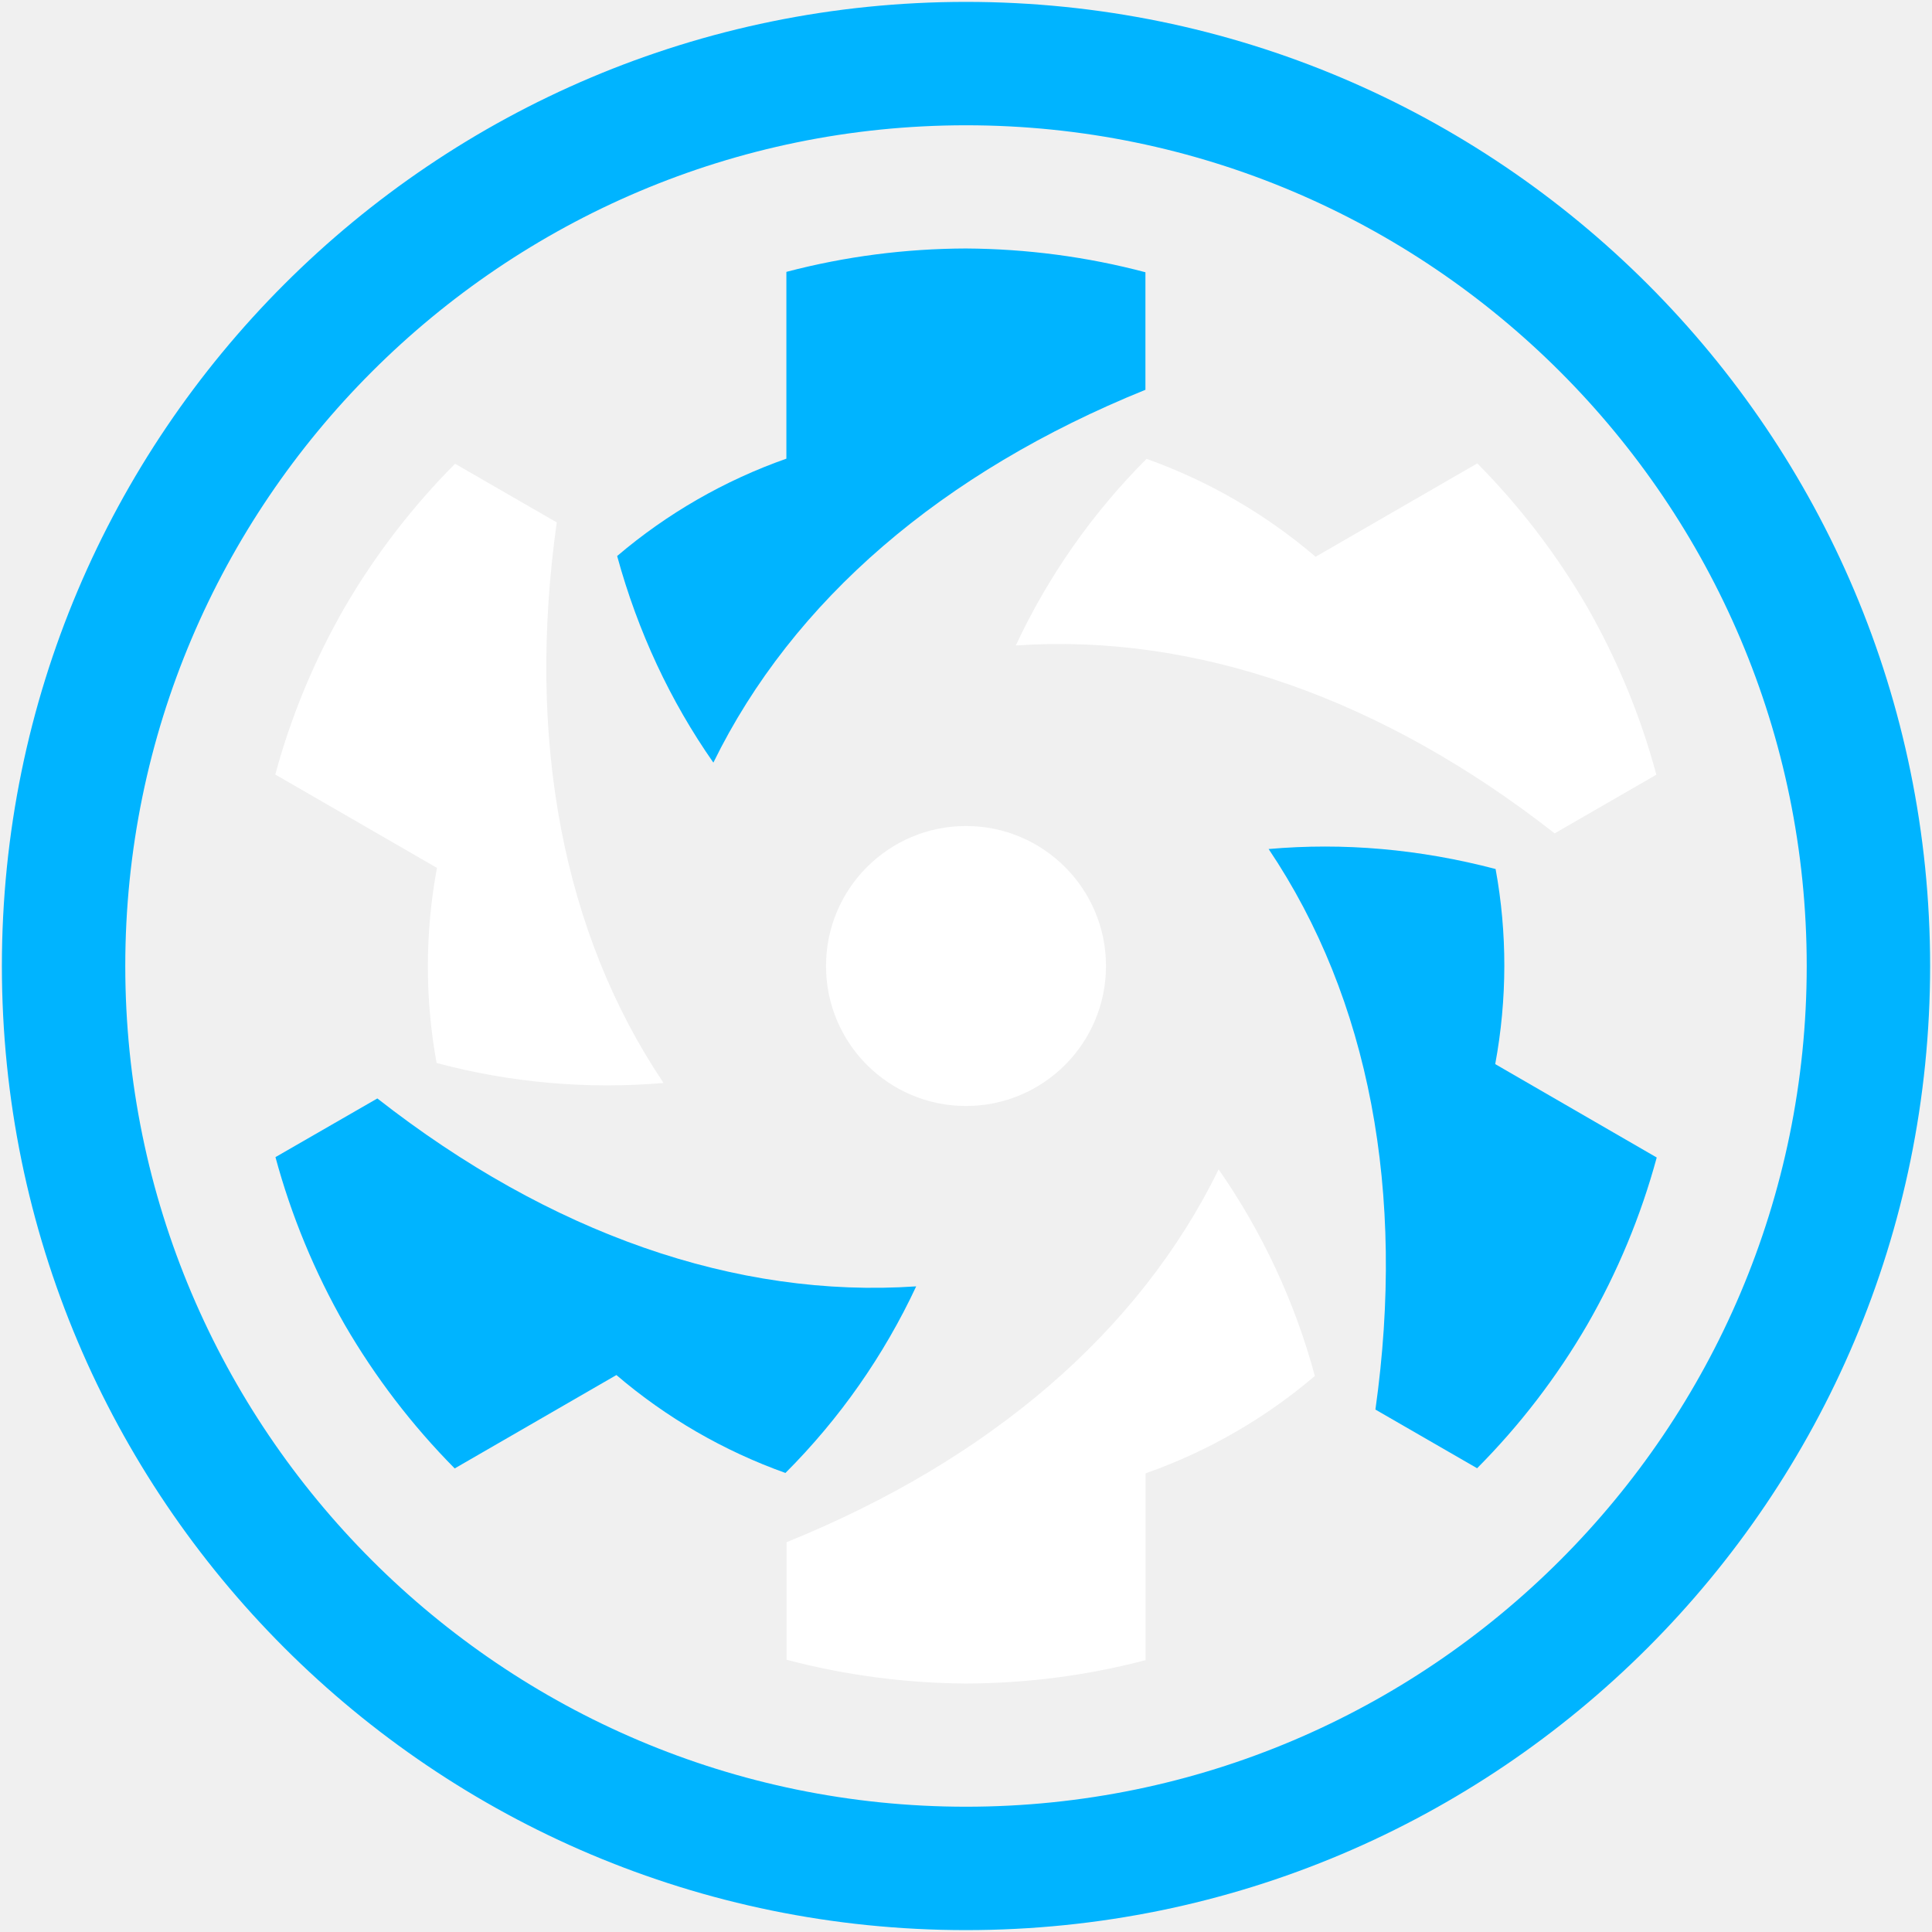
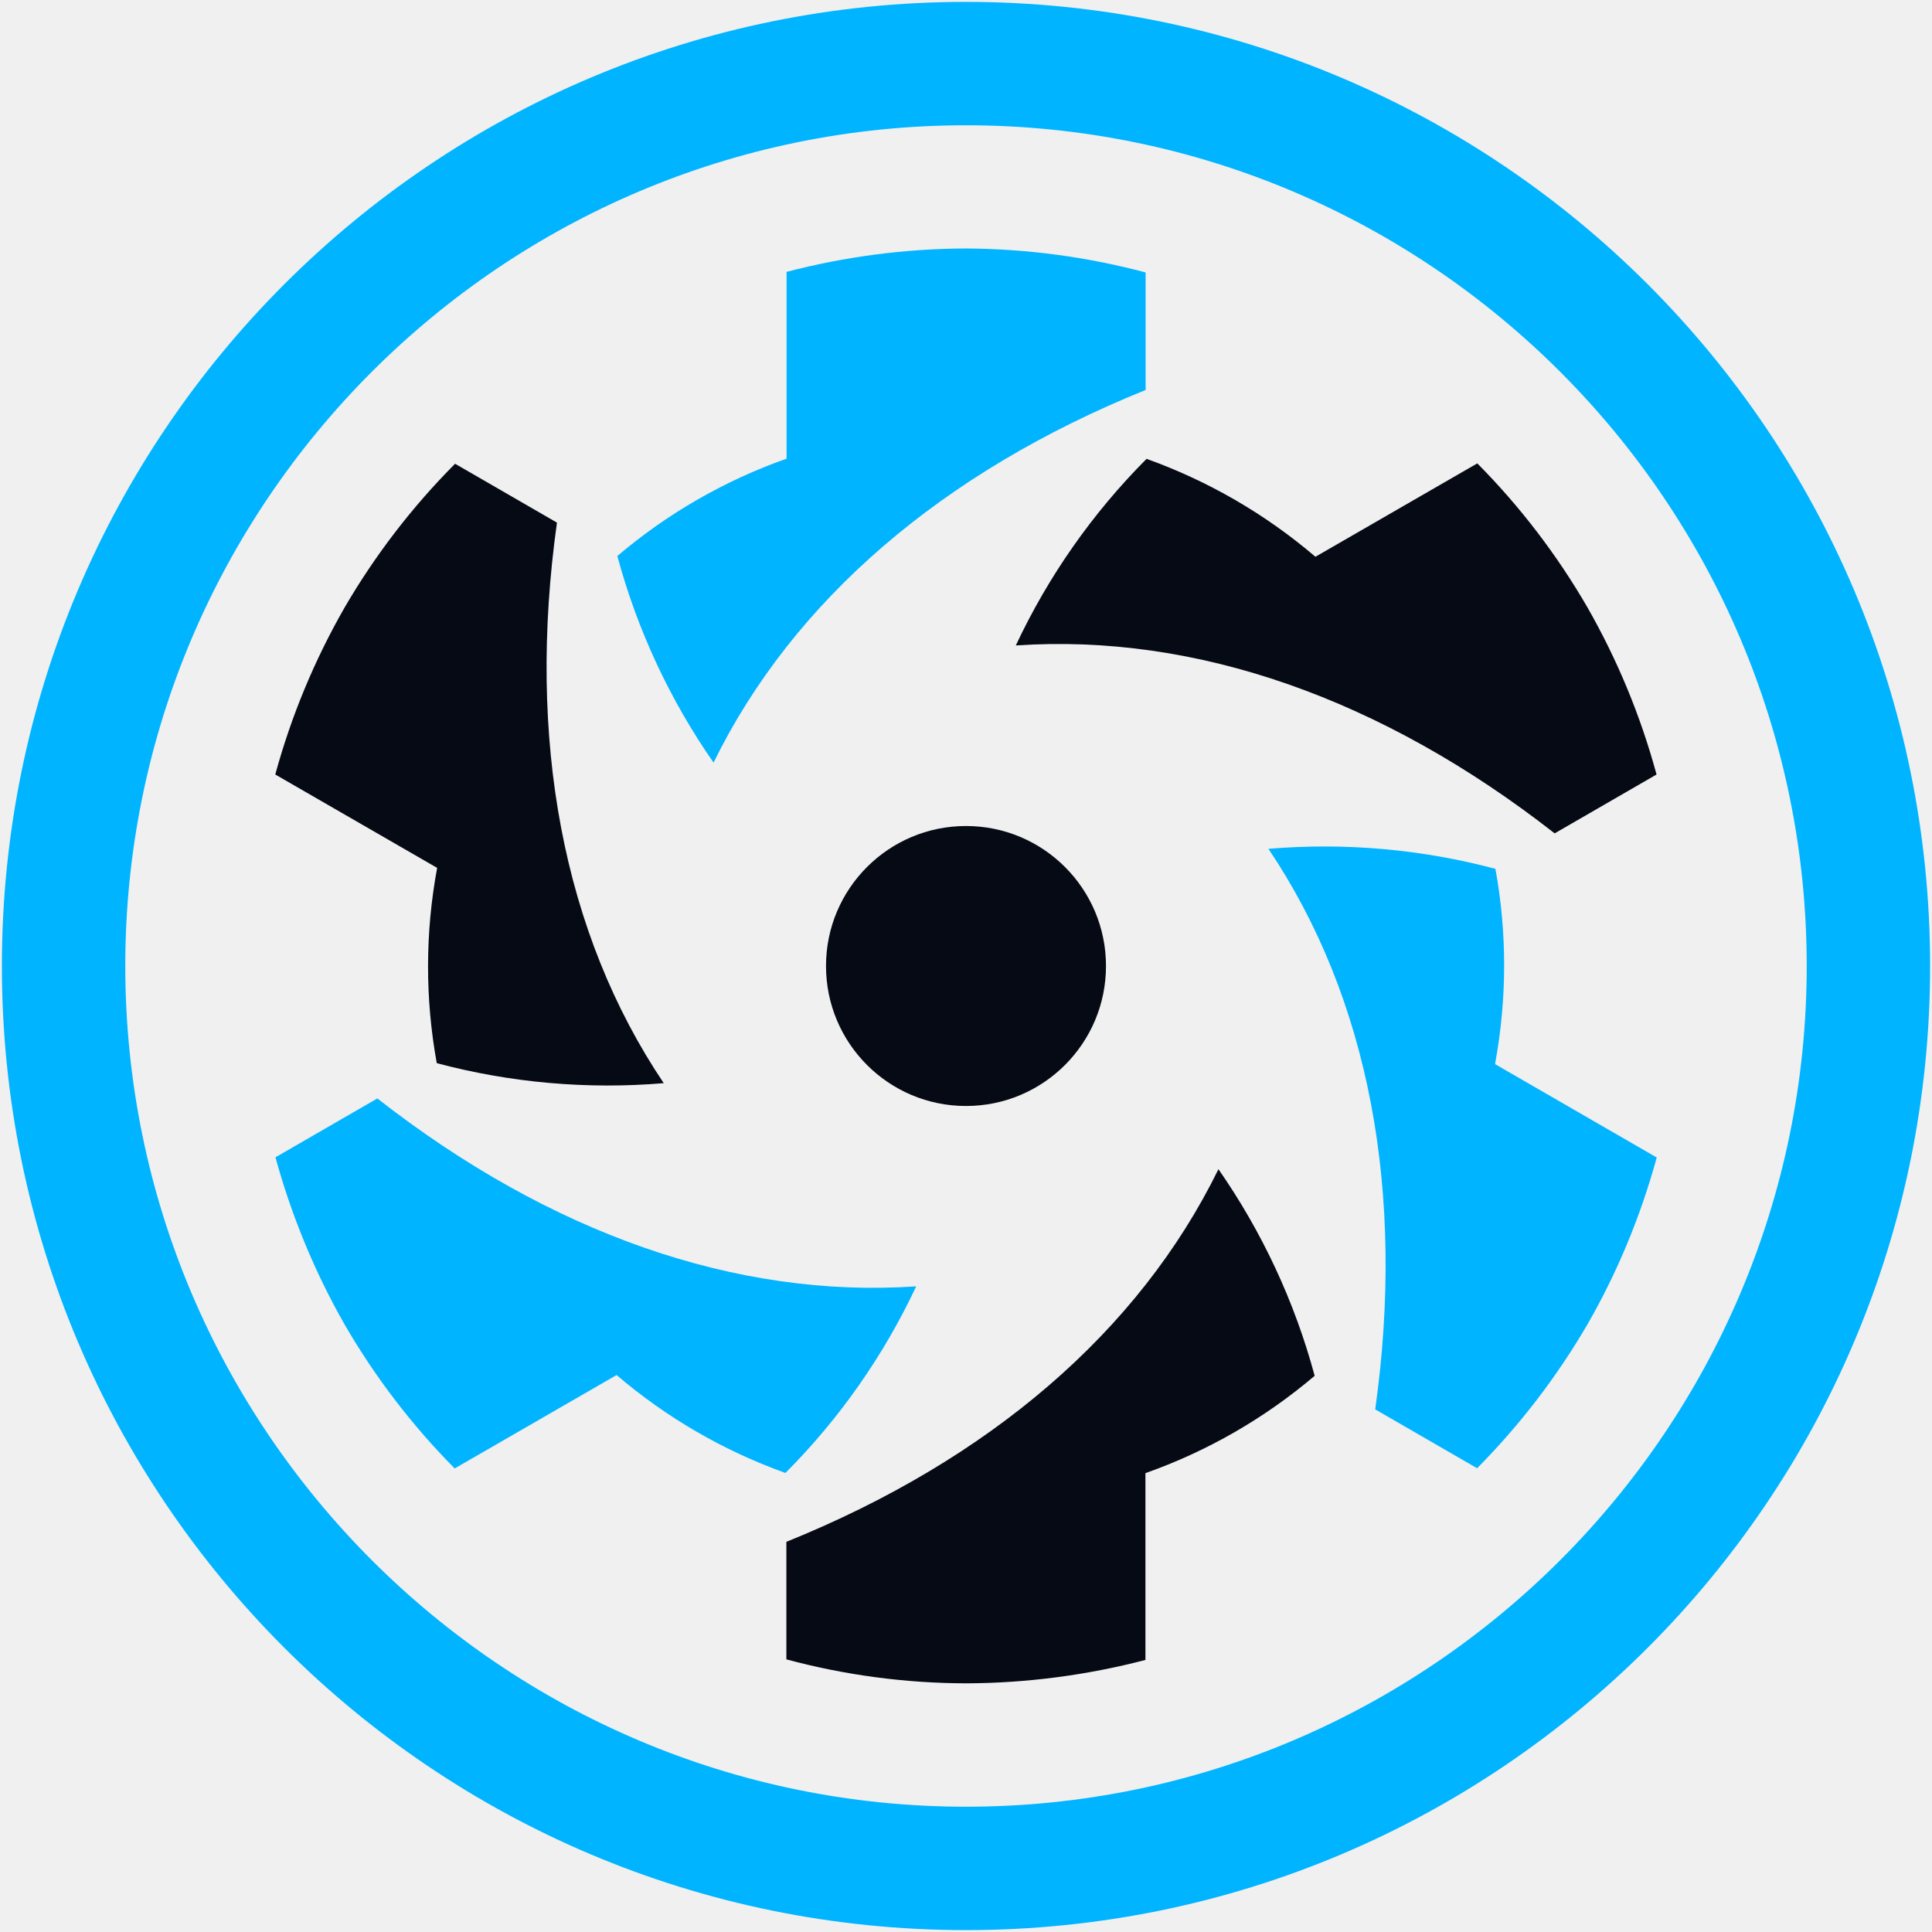
<svg xmlns="http://www.w3.org/2000/svg" id="Layer_1" x="0" y="0" version="1.1" viewBox="0 0 1024 1024" xml:space="preserve">
  <style>
		.st0 {
- 			fill: #fff
+ 			fill: #050a14
		}

		.st1 {
			fill: #00b4ff
		}
	</style>
-   <path id="path8860-5-4-8-2-7-1-8_21_" d="M586.2 512a74.2 74.2 0 01-148.4 0 74.2 74.2 0 11148.4 0z" class="st0" />
-   <path id="path8862-5-5-9-1-9-2-7_21_" d="M841.3 321.8a378.5 378.5 0 00-58.3-76.2l-85.7 49.5a286 286 0 00-89.6-51.9 348.6 348.6 0 00-69.3 98.9c95.5-6.5 194.1 28 285.6 99.6l53.9-31.1c-8.3-31-20.7-60.9-36.6-88.8z" class="st0" />
-   <path id="path8866-7-5-5-0-3-5-6_21_" d="M512 892.3c32.1-.1 64-4.2 95.2-12.4v-99a284 284 0 0089.7-51.6 352.3 352.3 0 00-51-109.5c-42.1 86-121.3 154-229 197.6v62.3a382 382 0 0095.1 12.6z" class="st0" />
-   <path id="path8870-5-3-9-3-0-0-9_21_" d="M182.7 321.9a373.6 373.6 0 00-36.8 88.6l85.7 49.5a285.2 285.2 0 00-.2 103.4A350 350 0 00351.7 574c-53.4-79.4-72.8-182.1-56.6-297.1l-53.9-31.1a376.9 376.9 0 00-58.5 76.1z" class="st0" />
+   <path id="path8860-5-4-8-2-7-1-8_20_" d="M586.2 512a74.2 74.2 0 11-148.4 0 74.2 74.2 0 11148.4 0z" class="st0" />
+   <path id="path8862-5-5-9-1-9-2-7_20_" d="M841.3 321.8a375.7 375.7 0 00-58.3-76.2l-85.8 49.5a286.7 286.7 0 00-89.5-51.9 352 352 0 00-69.3 98.9c95.5-6.5 194.1 28.1 285.6 99.6l54-31.2a377.5 377.5 0 00-36.7-88.7z" class="st0" />
+   <path id="path8866-7-5-5-0-3-5-6_20_" d="M512 892.2c32.1-.1 64.1-4.3 95.1-12.4v-99a285 285 0 0089.7-51.6 352.3 352.3 0 00-51-109.5c-42.1 85.9-121.3 154-229 197.5v62.3a369.4 369.4 0 0095.2 12.7z" class="st0" />
+   <path id="path8870-5-3-9-3-0-0-9_20_" d="M182.7 321.9a377.8 377.8 0 00-36.8 88.6l85.8 49.5a285.8 285.8 0 00-.2 103.5 352.7 352.7 0 00120.3 10.6C298.4 494.7 279.1 392 295.2 277l-54-31.2a376.9 376.9 0 00-58.5 76.1z" class="st0" />
  <g>
-     <path id="path8864-4-8-1-2-7-3-1_21_" d="M841.3 702.1c16-27.8 28.4-57.6 36.8-88.6L792.5 564c6.4-34.5 6.4-69.6.2-103.4-40.3-10.6-80.6-14.1-120.3-10.6 53.4 79.4 72.8 182.1 56.6 297.1l53.9 31.1a375.6 375.6 0 0058.4-76.1z" class="st1" />
-     <path id="path8868-6-7-4-7-5-7-1_21_" d="M182.7 702.1a378.5 378.5 0 0058.3 76.2l85.7-49.5a286 286 0 0089.6 51.9 348.6 348.6 0 0069.3-98.9c-95.5 6.5-194.1-28-285.6-99.6l-54 31.1c8.4 31.1 20.8 61 36.7 88.8z" class="st1" />
-     <path id="path8872-6-3-2-1-4-2-1_21_" d="M512 131.7c-32.1.1-64 4.2-95.2 12.4v99a284 284 0 00-89.7 51.6c11 40.2 28.2 76.9 51 109.5 42.1-86 121.3-154 229-197.6v-62.3c-30.9-8.2-63-12.4-95.1-12.6z" class="st1" />
+     <path id="path8864-4-8-1-2-7-3-1_20_" d="M841.3 702.1c16-27.8 28.3-57.6 36.8-88.6L792.4 564c6.4-34.6 6.4-69.6.2-103.5a352.7 352.7 0 00-120.3-10.6C725.7 529.3 745 632 728.9 747l54 31.2a382 382 0 0058.4-76.1z" class="st1" />
+     <path id="path8868-6-7-4-7-5-7-1_20_" d="M182.7 702.1a375.7 375.7 0 0058.3 76.2l85.8-49.5a286.7 286.7 0 0089.5 51.9 352 352 0 0069.3-98.9c-95.5 6.5-194.1-28.1-285.6-99.6l-54 31.2c8.5 31 20.8 60.8 36.7 88.7z" class="st1" />
+     <path id="path8872-6-3-2-1-4-2-1_20_" d="M512 131.7c-32.1.1-64.1 4.3-95.1 12.4v99a285 285 0 00-89.7 51.6 352.3 352.3 0 0051 109.5c42.1-85.9 121.3-154 229-197.5v-62.3a378.3 378.3 0 00-95.2-12.7z" class="st1" />
  </g>
  <path d="M512 66.4c245.7 0 445.6 199.9 445.6 445.6S757.7 957.6 512 957.6 66.4 757.7 66.4 512 266.3 66.4 512 66.4M512 1a511 511 0 100 1022A511 511 0 00512 1z" class="st1" />
</svg>
